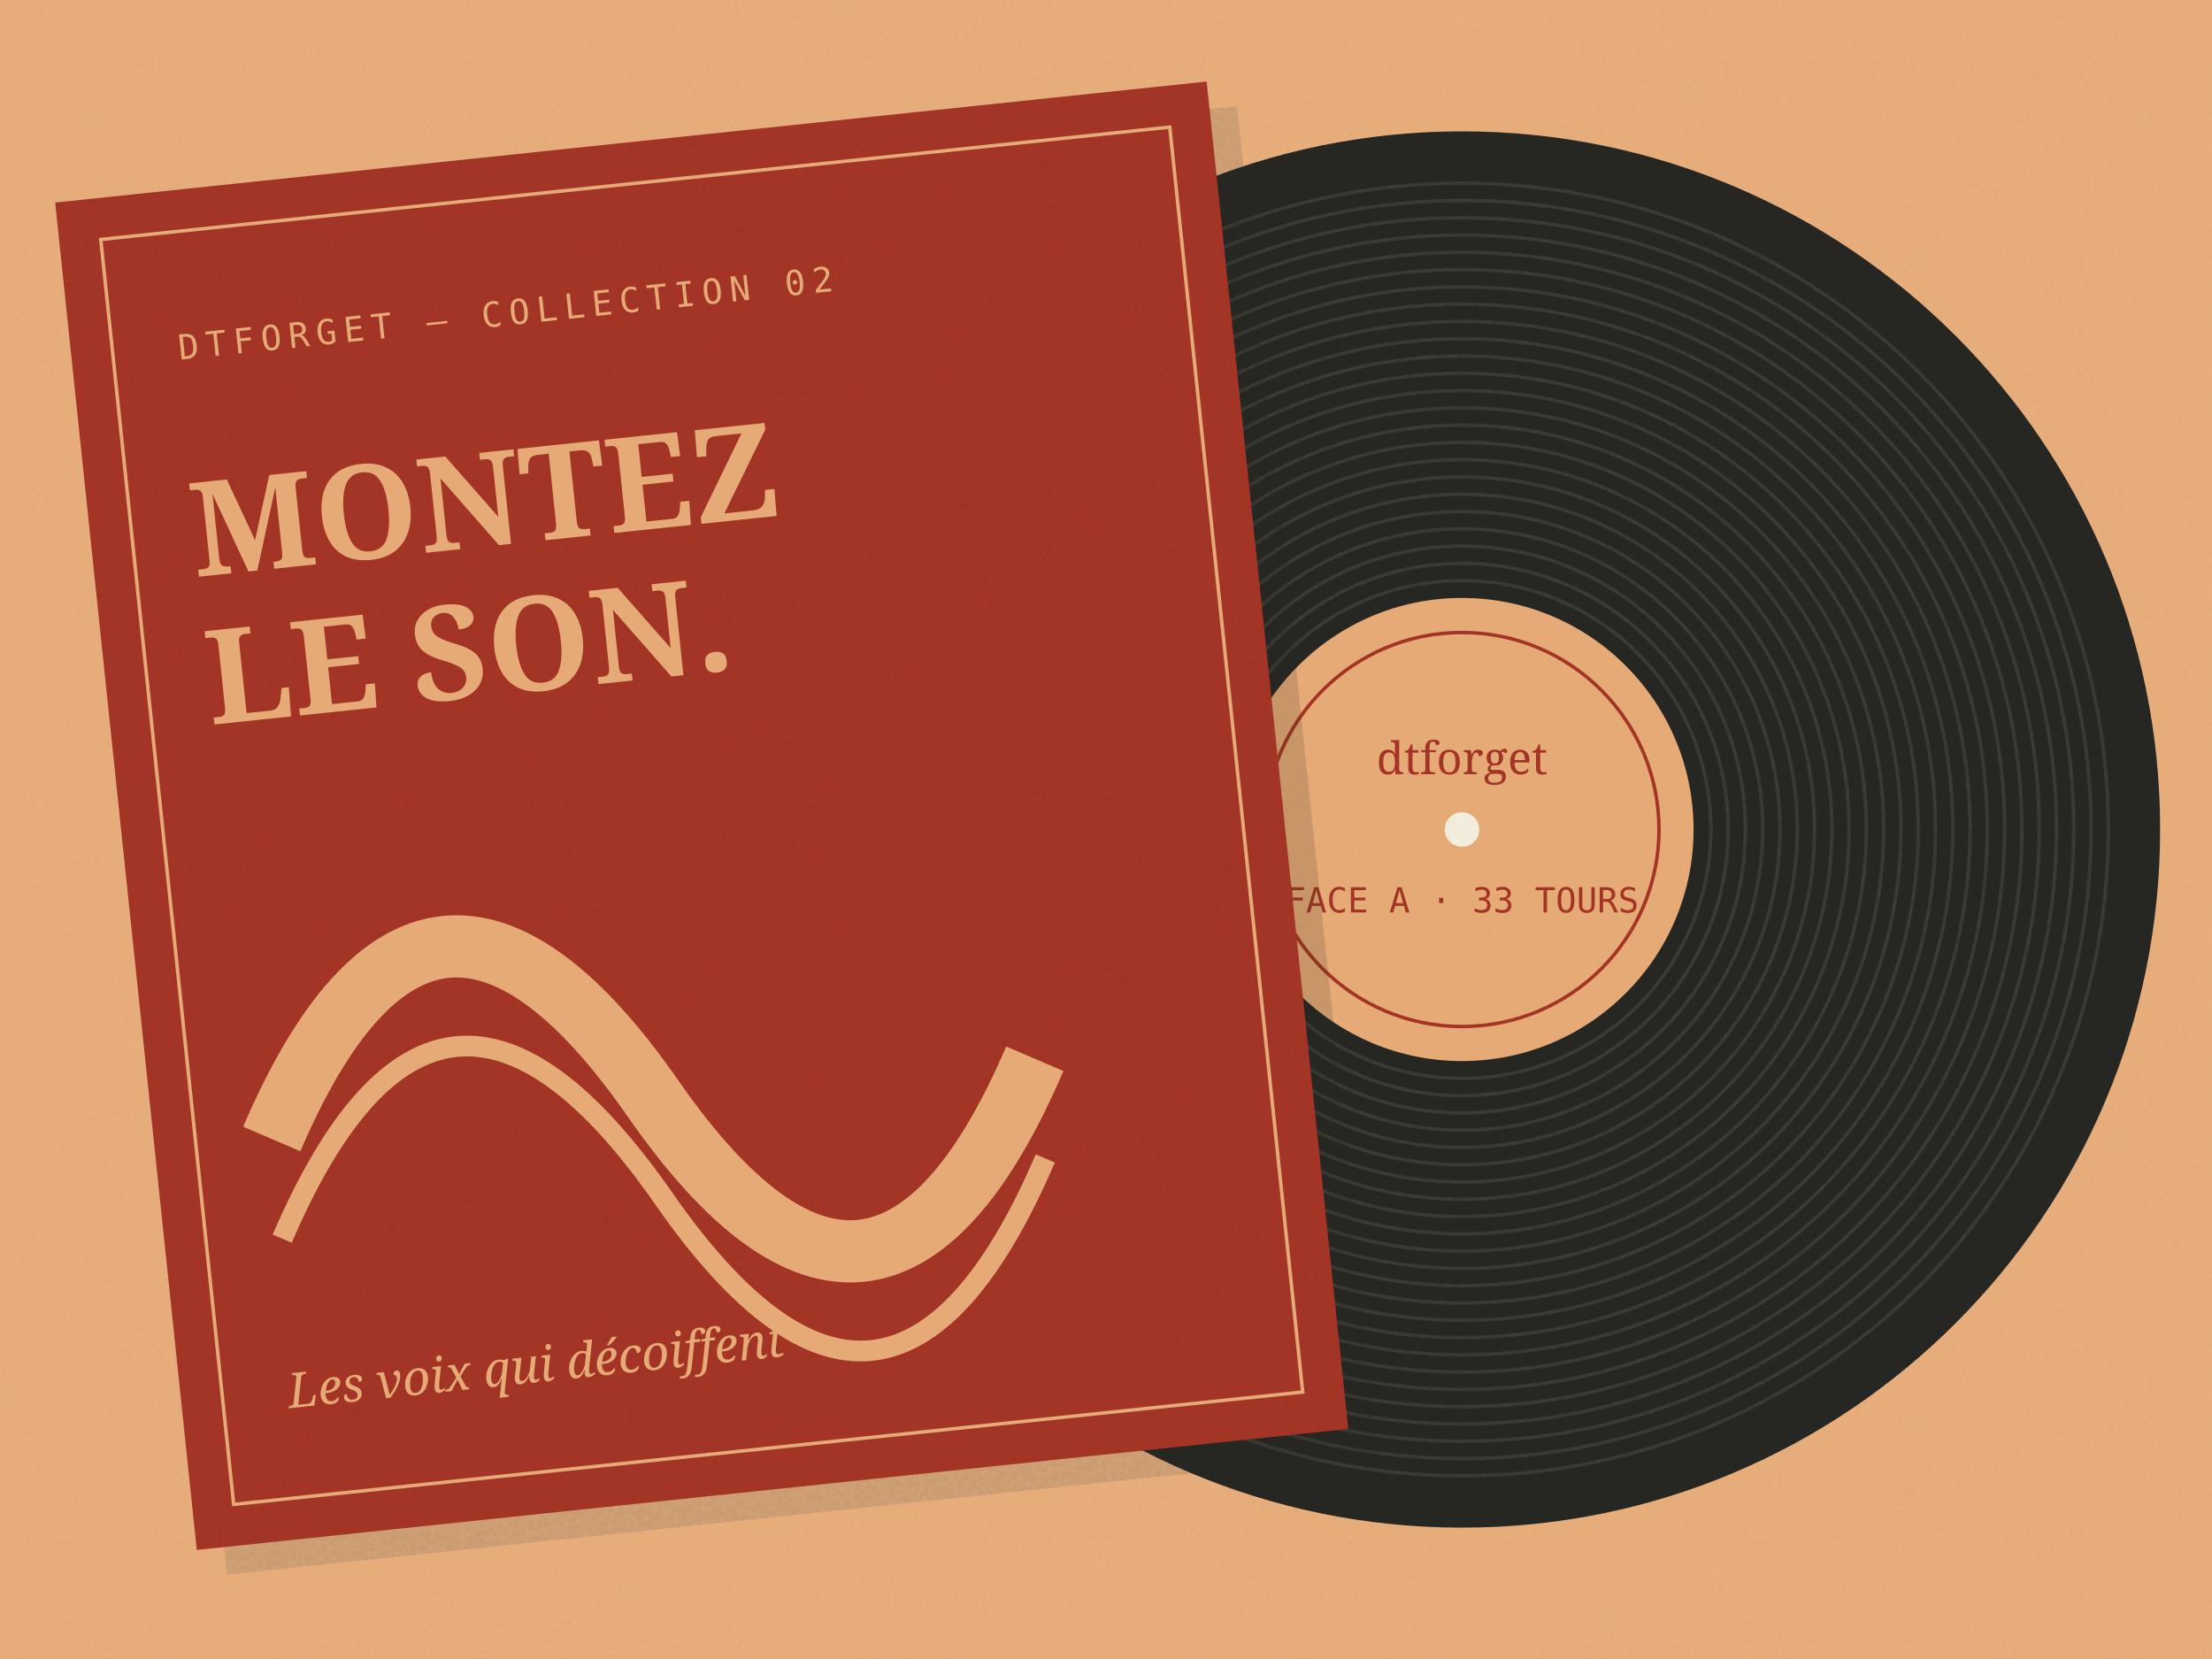
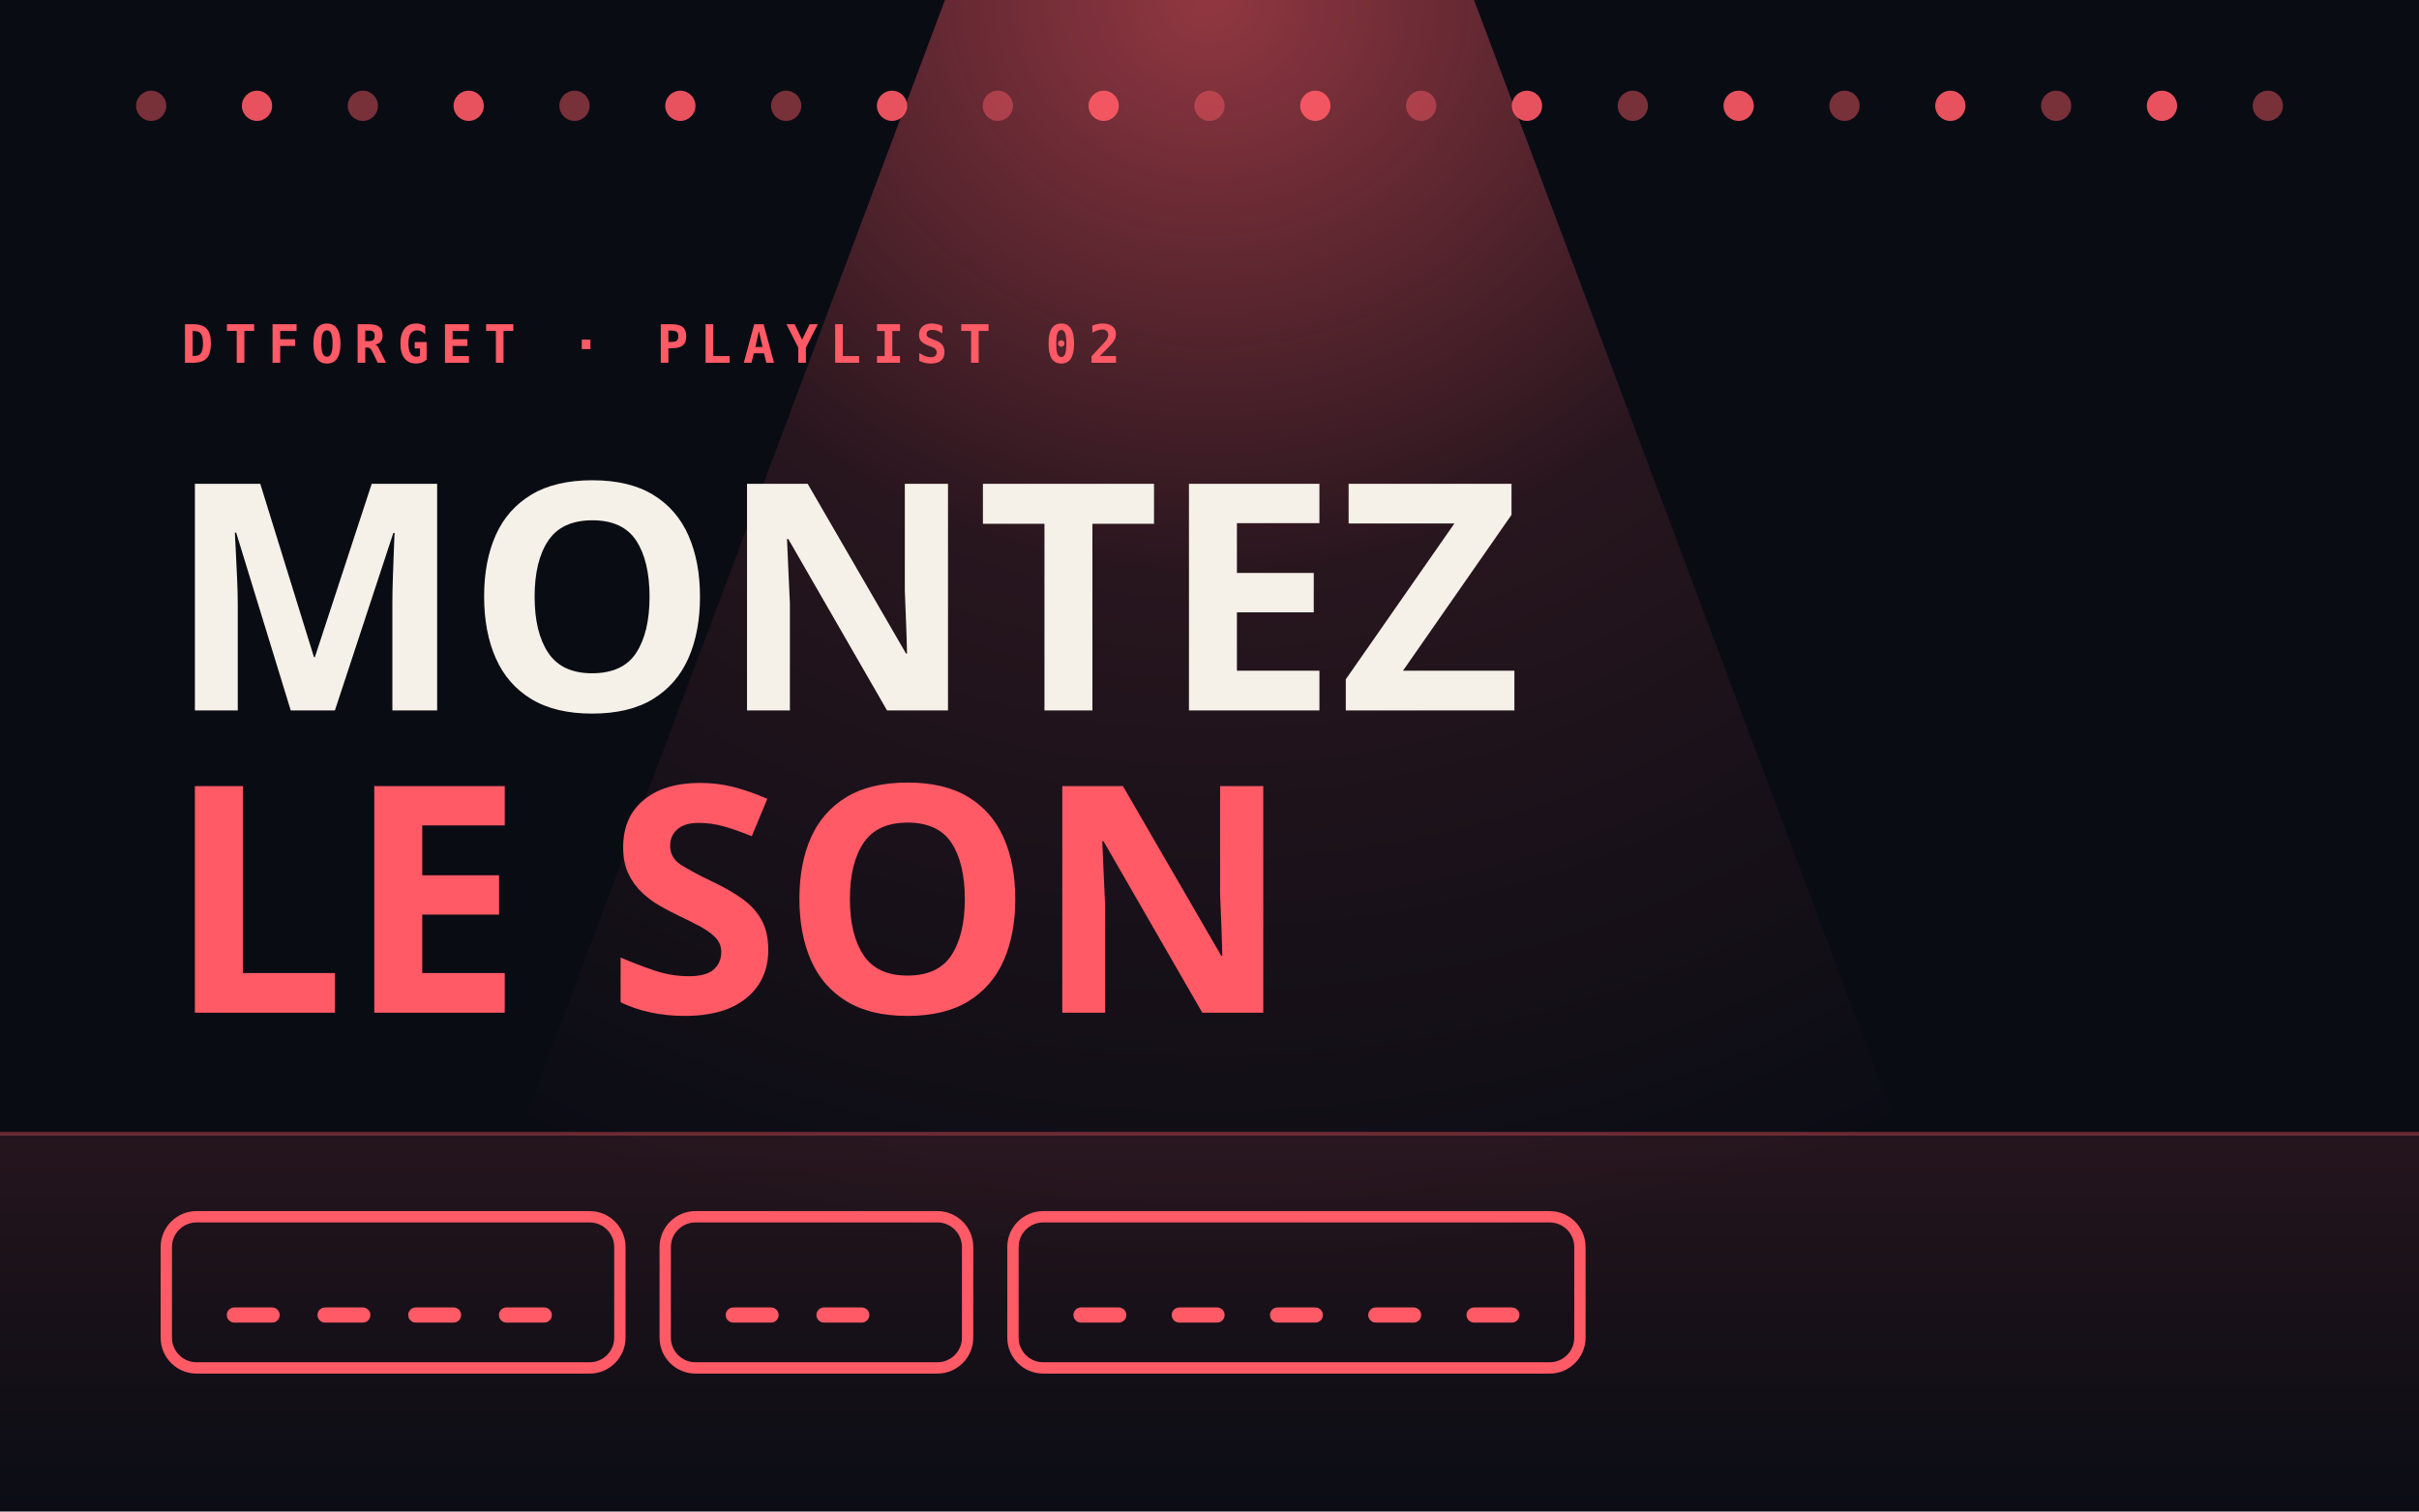
- <svg xmlns="http://www.w3.org/2000/svg" viewBox="0 0 640 480">
+ <svg xmlns="http://www.w3.org/2000/svg" viewBox="0 0 640 400">
  <defs>
-     <filter id="grain">
-       <feTurbulence type="fractalNoise" baseFrequency=".7" numOctaves="3" stitchTiles="stitch" />
-       <feColorMatrix type="saturate" values="0" />
-       <feComponentTransfer>
-         <feFuncA type="linear" slope=".09" />
-       </feComponentTransfer>
-       <feBlend in="SourceGraphic" mode="multiply" />
-     </filter>
+     <radialGradient id="s" cx="50%" cy="0%" r="85%">
+       <stop offset="0" stop-color="#ff5a66" stop-opacity=".55" />
+       <stop offset=".45" stop-color="#ff5a66" stop-opacity=".12" />
+       <stop offset="1" stop-color="#ff5a66" stop-opacity="0" />
+     </radialGradient>
+     <linearGradient id="f" x1="0" y1="0" x2="0" y2="1">
+       <stop offset="0" stop-color="#ff5a66" stop-opacity=".22" />
+       <stop offset="1" stop-color="#ff5a66" stop-opacity="0" />
+     </linearGradient>
  </defs>
-   <rect width="640" height="480" fill="#e8ac78" />
-   <g filter="url(#grain)">
-     <circle cx="423" cy="240" r="202" fill="#282720" />
-     <circle cx="423" cy="240" r="72" fill="none" stroke="#ffffff" stroke-opacity=".09" stroke-width="1" />
-     <circle cx="423" cy="240" r="77" fill="none" stroke="#ffffff" stroke-opacity=".09" stroke-width="1" />
-     <circle cx="423" cy="240" r="82" fill="none" stroke="#ffffff" stroke-opacity=".09" stroke-width="1" />
-     <circle cx="423" cy="240" r="87" fill="none" stroke="#ffffff" stroke-opacity=".09" stroke-width="1" />
-     <circle cx="423" cy="240" r="92" fill="none" stroke="#ffffff" stroke-opacity=".09" stroke-width="1" />
-     <circle cx="423" cy="240" r="97" fill="none" stroke="#ffffff" stroke-opacity=".09" stroke-width="1" />
-     <circle cx="423" cy="240" r="102" fill="none" stroke="#ffffff" stroke-opacity=".09" stroke-width="1" />
-     <circle cx="423" cy="240" r="107" fill="none" stroke="#ffffff" stroke-opacity=".09" stroke-width="1" />
-     <circle cx="423" cy="240" r="112" fill="none" stroke="#ffffff" stroke-opacity=".09" stroke-width="1" />
-     <circle cx="423" cy="240" r="117" fill="none" stroke="#ffffff" stroke-opacity=".09" stroke-width="1" />
-     <circle cx="423" cy="240" r="122" fill="none" stroke="#ffffff" stroke-opacity=".09" stroke-width="1" />
-     <circle cx="423" cy="240" r="127" fill="none" stroke="#ffffff" stroke-opacity=".09" stroke-width="1" />
-     <circle cx="423" cy="240" r="132" fill="none" stroke="#ffffff" stroke-opacity=".09" stroke-width="1" />
-     <circle cx="423" cy="240" r="137" fill="none" stroke="#ffffff" stroke-opacity=".09" stroke-width="1" />
-     <circle cx="423" cy="240" r="142" fill="none" stroke="#ffffff" stroke-opacity=".09" stroke-width="1" />
-     <circle cx="423" cy="240" r="147" fill="none" stroke="#ffffff" stroke-opacity=".09" stroke-width="1" />
-     <circle cx="423" cy="240" r="152" fill="none" stroke="#ffffff" stroke-opacity=".09" stroke-width="1" />
-     <circle cx="423" cy="240" r="157" fill="none" stroke="#ffffff" stroke-opacity=".09" stroke-width="1" />
-     <circle cx="423" cy="240" r="162" fill="none" stroke="#ffffff" stroke-opacity=".09" stroke-width="1" />
-     <circle cx="423" cy="240" r="167" fill="none" stroke="#ffffff" stroke-opacity=".09" stroke-width="1" />
-     <circle cx="423" cy="240" r="172" fill="none" stroke="#ffffff" stroke-opacity=".09" stroke-width="1" />
-     <circle cx="423" cy="240" r="177" fill="none" stroke="#ffffff" stroke-opacity=".09" stroke-width="1" />
-     <circle cx="423" cy="240" r="182" fill="none" stroke="#ffffff" stroke-opacity=".09" stroke-width="1" />
-     <circle cx="423" cy="240" r="187" fill="none" stroke="#ffffff" stroke-opacity=".09" stroke-width="1" />
-     <circle cx="423" cy="240" r="67" fill="#e8ac78" />
-     <circle cx="423" cy="240" r="57" fill="none" stroke="#a53625" />
-     <text x="423" y="224" font-family="Georgia,serif" font-size="13" text-anchor="middle" fill="#a53625">dtforget</text>
-     <text x="423" y="264" font-family="monospace" font-size="10" text-anchor="middle" fill="#a53625">FACE A · 33 TOURS</text>
-     <circle cx="423" cy="240" r="5" fill="#f4efdf" />
-     <g transform="rotate(-6 213 240)">
-       <rect x="44" y="47" width="335" height="392" fill="#292820" opacity=".16" />
-       <rect x="36" y="39" width="335" height="392" fill="#a53625" />
-       <rect x="48" y="51" width="311" height="368" fill="none" stroke="#e8ac78" />
-       <text x="67" y="88" font-family="monospace" font-size="10" letter-spacing="2" fill="#e8ac78">DTFORGET — COLLECTION 02</text>
-       <text x="65" y="151" font-family="Georgia,serif" font-weight="bold" font-size="38" fill="#e8ac78">MONTEZ</text>
-       <text x="65" y="194" font-family="Georgia,serif" font-weight="bold" font-size="38" fill="#e8ac78">LE SON.</text>
-       <path d="M70 315 Q126 215 181 315 T292 315" fill="none" stroke="#e8ac78" stroke-width="18" />
-       <path d="M70 344 Q126 244 181 344 T292 344" fill="none" stroke="#e8ac78" stroke-width="6" />
-       <text x="67" y="393" font-family="Georgia,serif" font-style="italic" font-size="14" fill="#e8ac78">Les voix qui décoiffent</text>
-     </g>
+   <rect width="640" height="400" fill="#0a0c14" />
+   <path d="M250 0h140l150 400H100z" fill="url(#s)" />
+   <circle cx="40" cy="28" r="4" fill="#ff5a66" opacity="0.45" />
+   <circle cx="68" cy="28" r="4" fill="#ff5a66" opacity="0.9" />
+   <circle cx="96" cy="28" r="4" fill="#ff5a66" opacity="0.45" />
+   <circle cx="124" cy="28" r="4" fill="#ff5a66" opacity="0.9" />
+   <circle cx="152" cy="28" r="4" fill="#ff5a66" opacity="0.45" />
+   <circle cx="180" cy="28" r="4" fill="#ff5a66" opacity="0.9" />
+   <circle cx="208" cy="28" r="4" fill="#ff5a66" opacity="0.45" />
+   <circle cx="236" cy="28" r="4" fill="#ff5a66" opacity="0.9" />
+   <circle cx="264" cy="28" r="4" fill="#ff5a66" opacity="0.45" />
+   <circle cx="292" cy="28" r="4" fill="#ff5a66" opacity="0.9" />
+   <circle cx="320" cy="28" r="4" fill="#ff5a66" opacity="0.45" />
+   <circle cx="348" cy="28" r="4" fill="#ff5a66" opacity="0.9" />
+   <circle cx="376" cy="28" r="4" fill="#ff5a66" opacity="0.45" />
+   <circle cx="404" cy="28" r="4" fill="#ff5a66" opacity="0.9" />
+   <circle cx="432" cy="28" r="4" fill="#ff5a66" opacity="0.45" />
+   <circle cx="460" cy="28" r="4" fill="#ff5a66" opacity="0.9" />
+   <circle cx="488" cy="28" r="4" fill="#ff5a66" opacity="0.45" />
+   <circle cx="516" cy="28" r="4" fill="#ff5a66" opacity="0.9" />
+   <circle cx="544" cy="28" r="4" fill="#ff5a66" opacity="0.45" />
+   <circle cx="572" cy="28" r="4" fill="#ff5a66" opacity="0.9" />
+   <circle cx="600" cy="28" r="4" fill="#ff5a66" opacity="0.45" />
+   <rect x="0" y="300" width="640" height="100" fill="url(#f)" opacity=".5" />
+   <line x1="0" y1="300" x2="640" y2="300" stroke="#ff5a66" stroke-opacity=".35" />
+   <text x="48" y="96" font-family="'JetBrains Mono',monospace" font-weight="700" font-size="14" letter-spacing="3" fill="#ff5a66">DTFORGET · PLAYLIST 02</text>
+   <text x="44" y="188" font-family="'Big Shoulders Display',Impact,sans-serif" font-weight="900" font-size="84" fill="#f5f1e8">MONTEZ</text>
+   <text x="44" y="268" font-family="'Big Shoulders Display',Impact,sans-serif" font-weight="900" font-size="84" fill="#ff5a66">LE SON</text>
+   <g fill="none" stroke="#ff5a66" stroke-width="3">
+     <rect x="44" y="322" width="120" height="40" rx="8" />
+     <rect x="176" y="322" width="80" height="40" rx="8" />
+     <rect x="268" y="322" width="150" height="40" rx="8" />
+   </g>
+   <g fill="#ff5a66">
+     <rect x="60" y="346" width="14" height="4" rx="2" />
+     <rect x="84" y="346" width="14" height="4" rx="2" />
+     <rect x="108" y="346" width="14" height="4" rx="2" />
+     <rect x="132" y="346" width="14" height="4" rx="2" />
+     <rect x="192" y="346" width="14" height="4" rx="2" />
+     <rect x="216" y="346" width="14" height="4" rx="2" />
+     <rect x="284" y="346" width="14" height="4" rx="2" />
+     <rect x="310" y="346" width="14" height="4" rx="2" />
+     <rect x="336" y="346" width="14" height="4" rx="2" />
+     <rect x="362" y="346" width="14" height="4" rx="2" />
+     <rect x="388" y="346" width="14" height="4" rx="2" />
  </g>
</svg>
